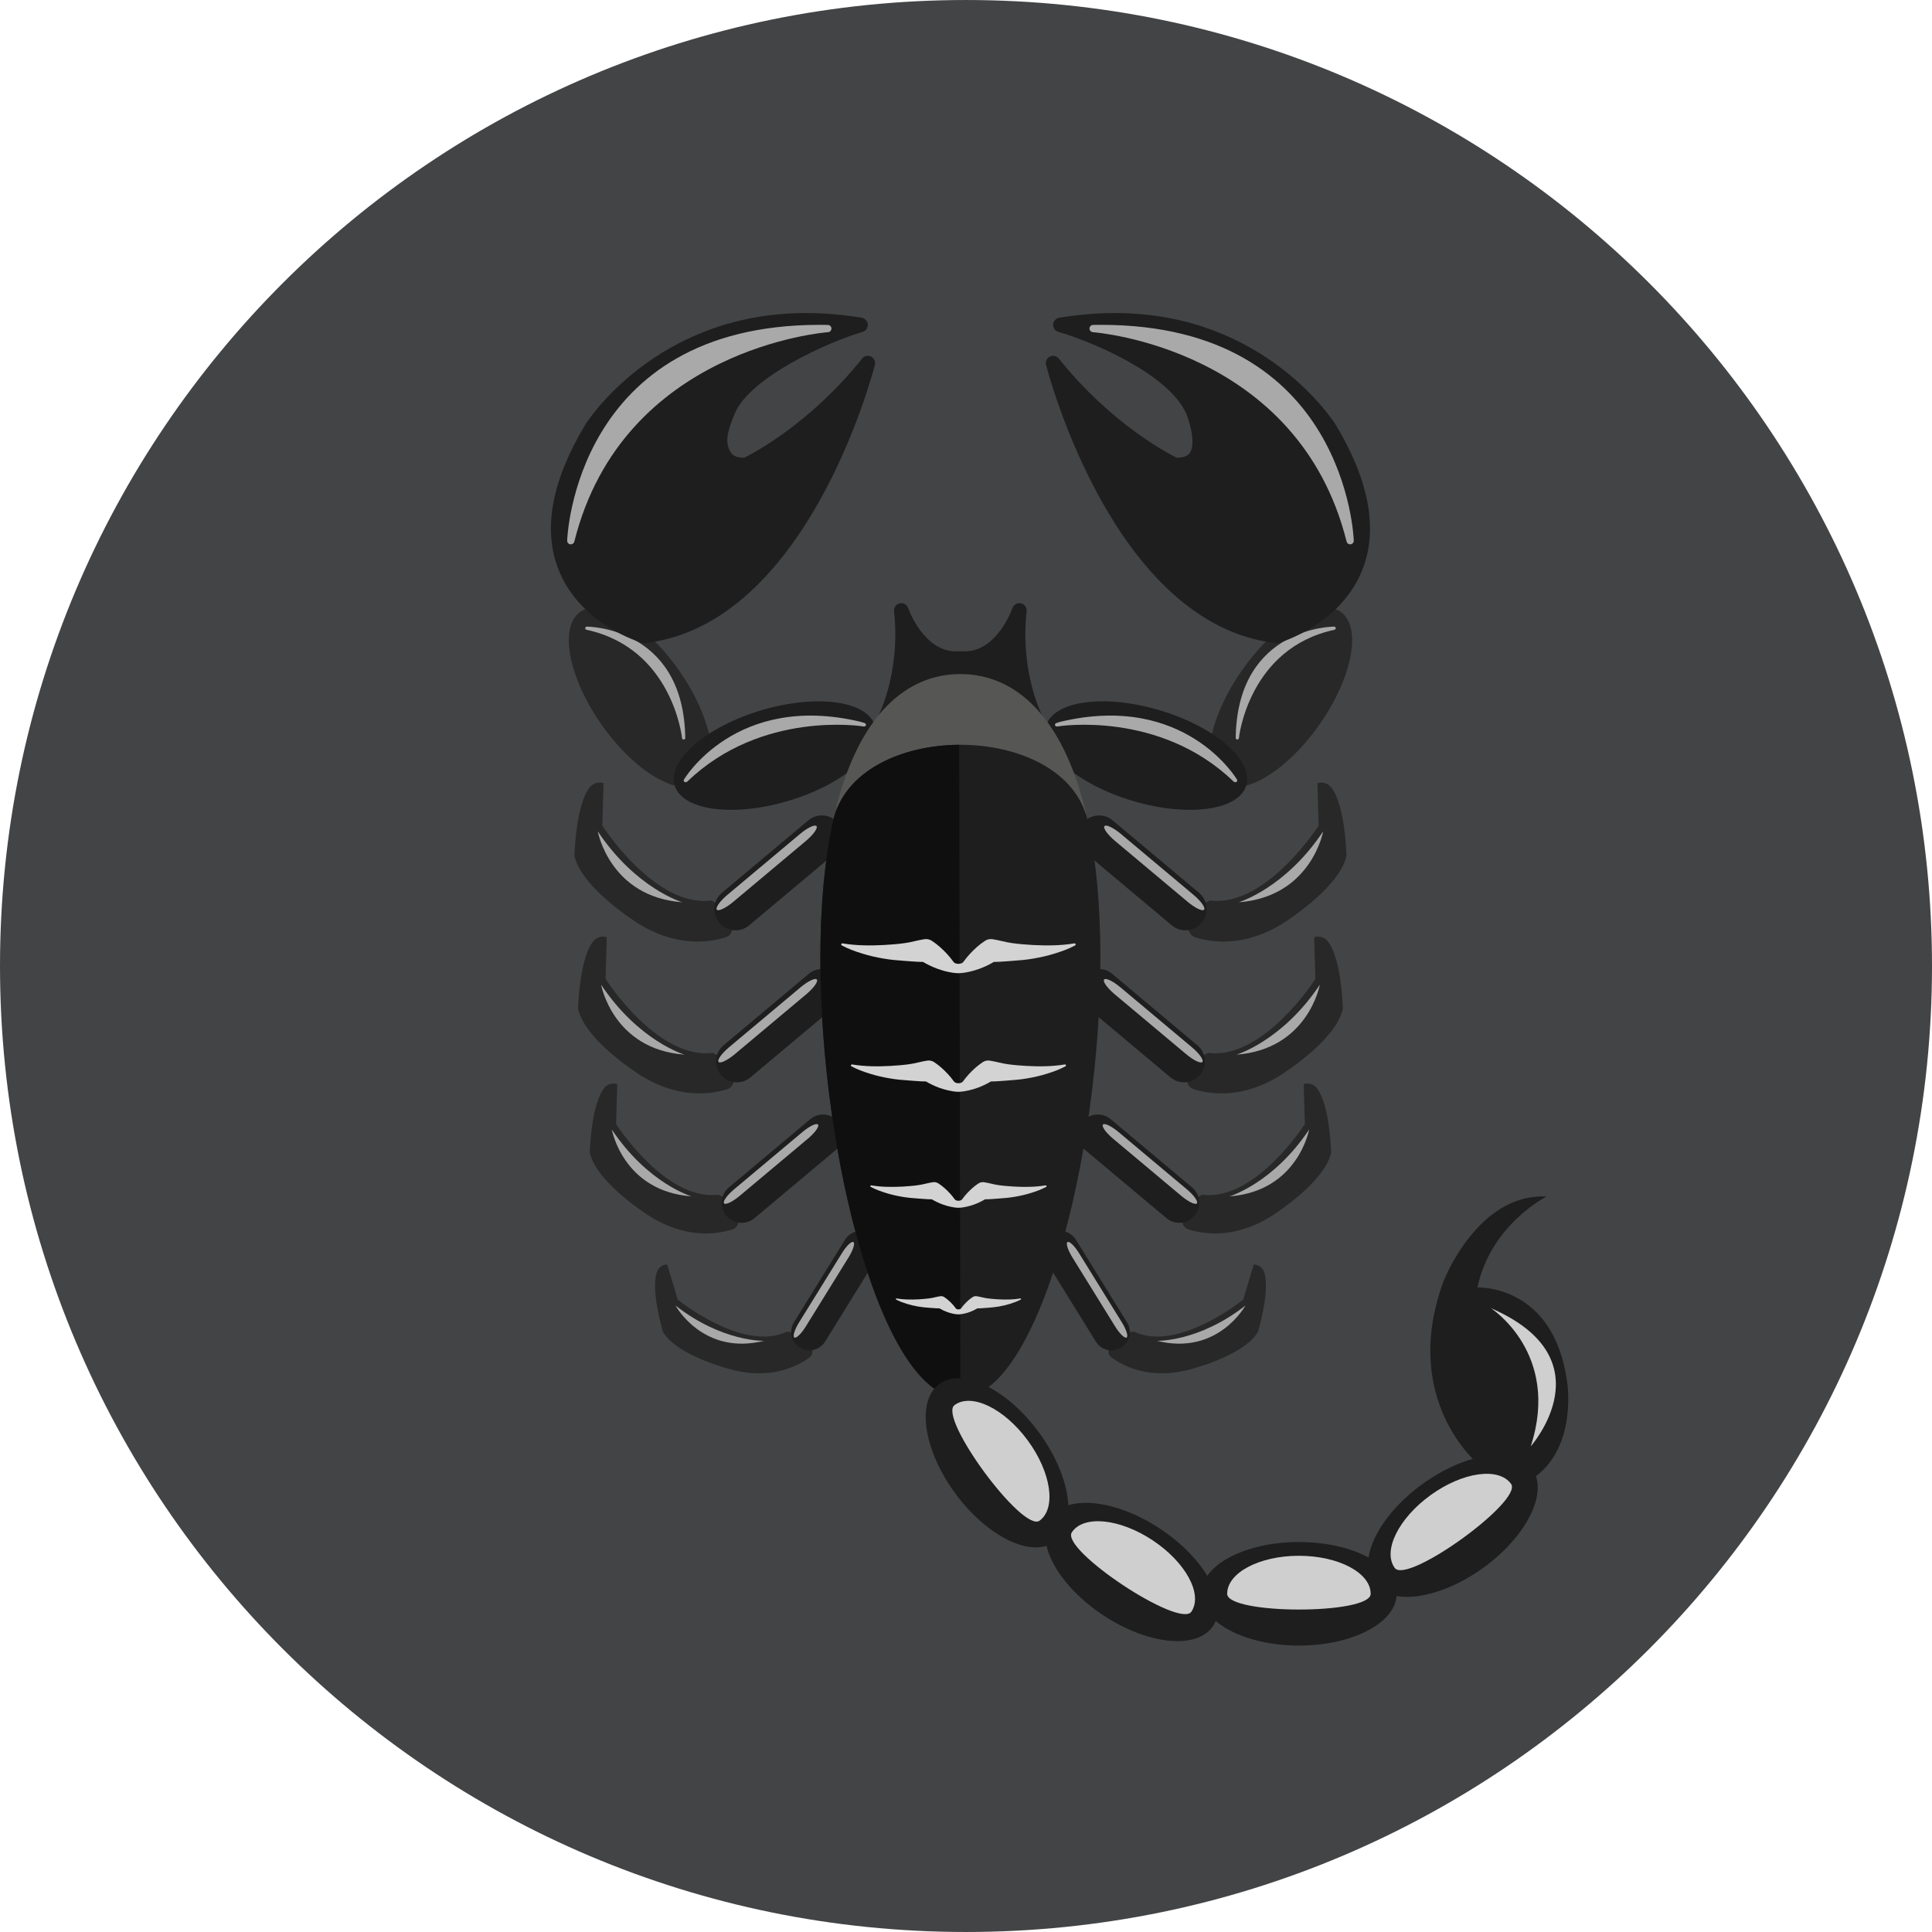
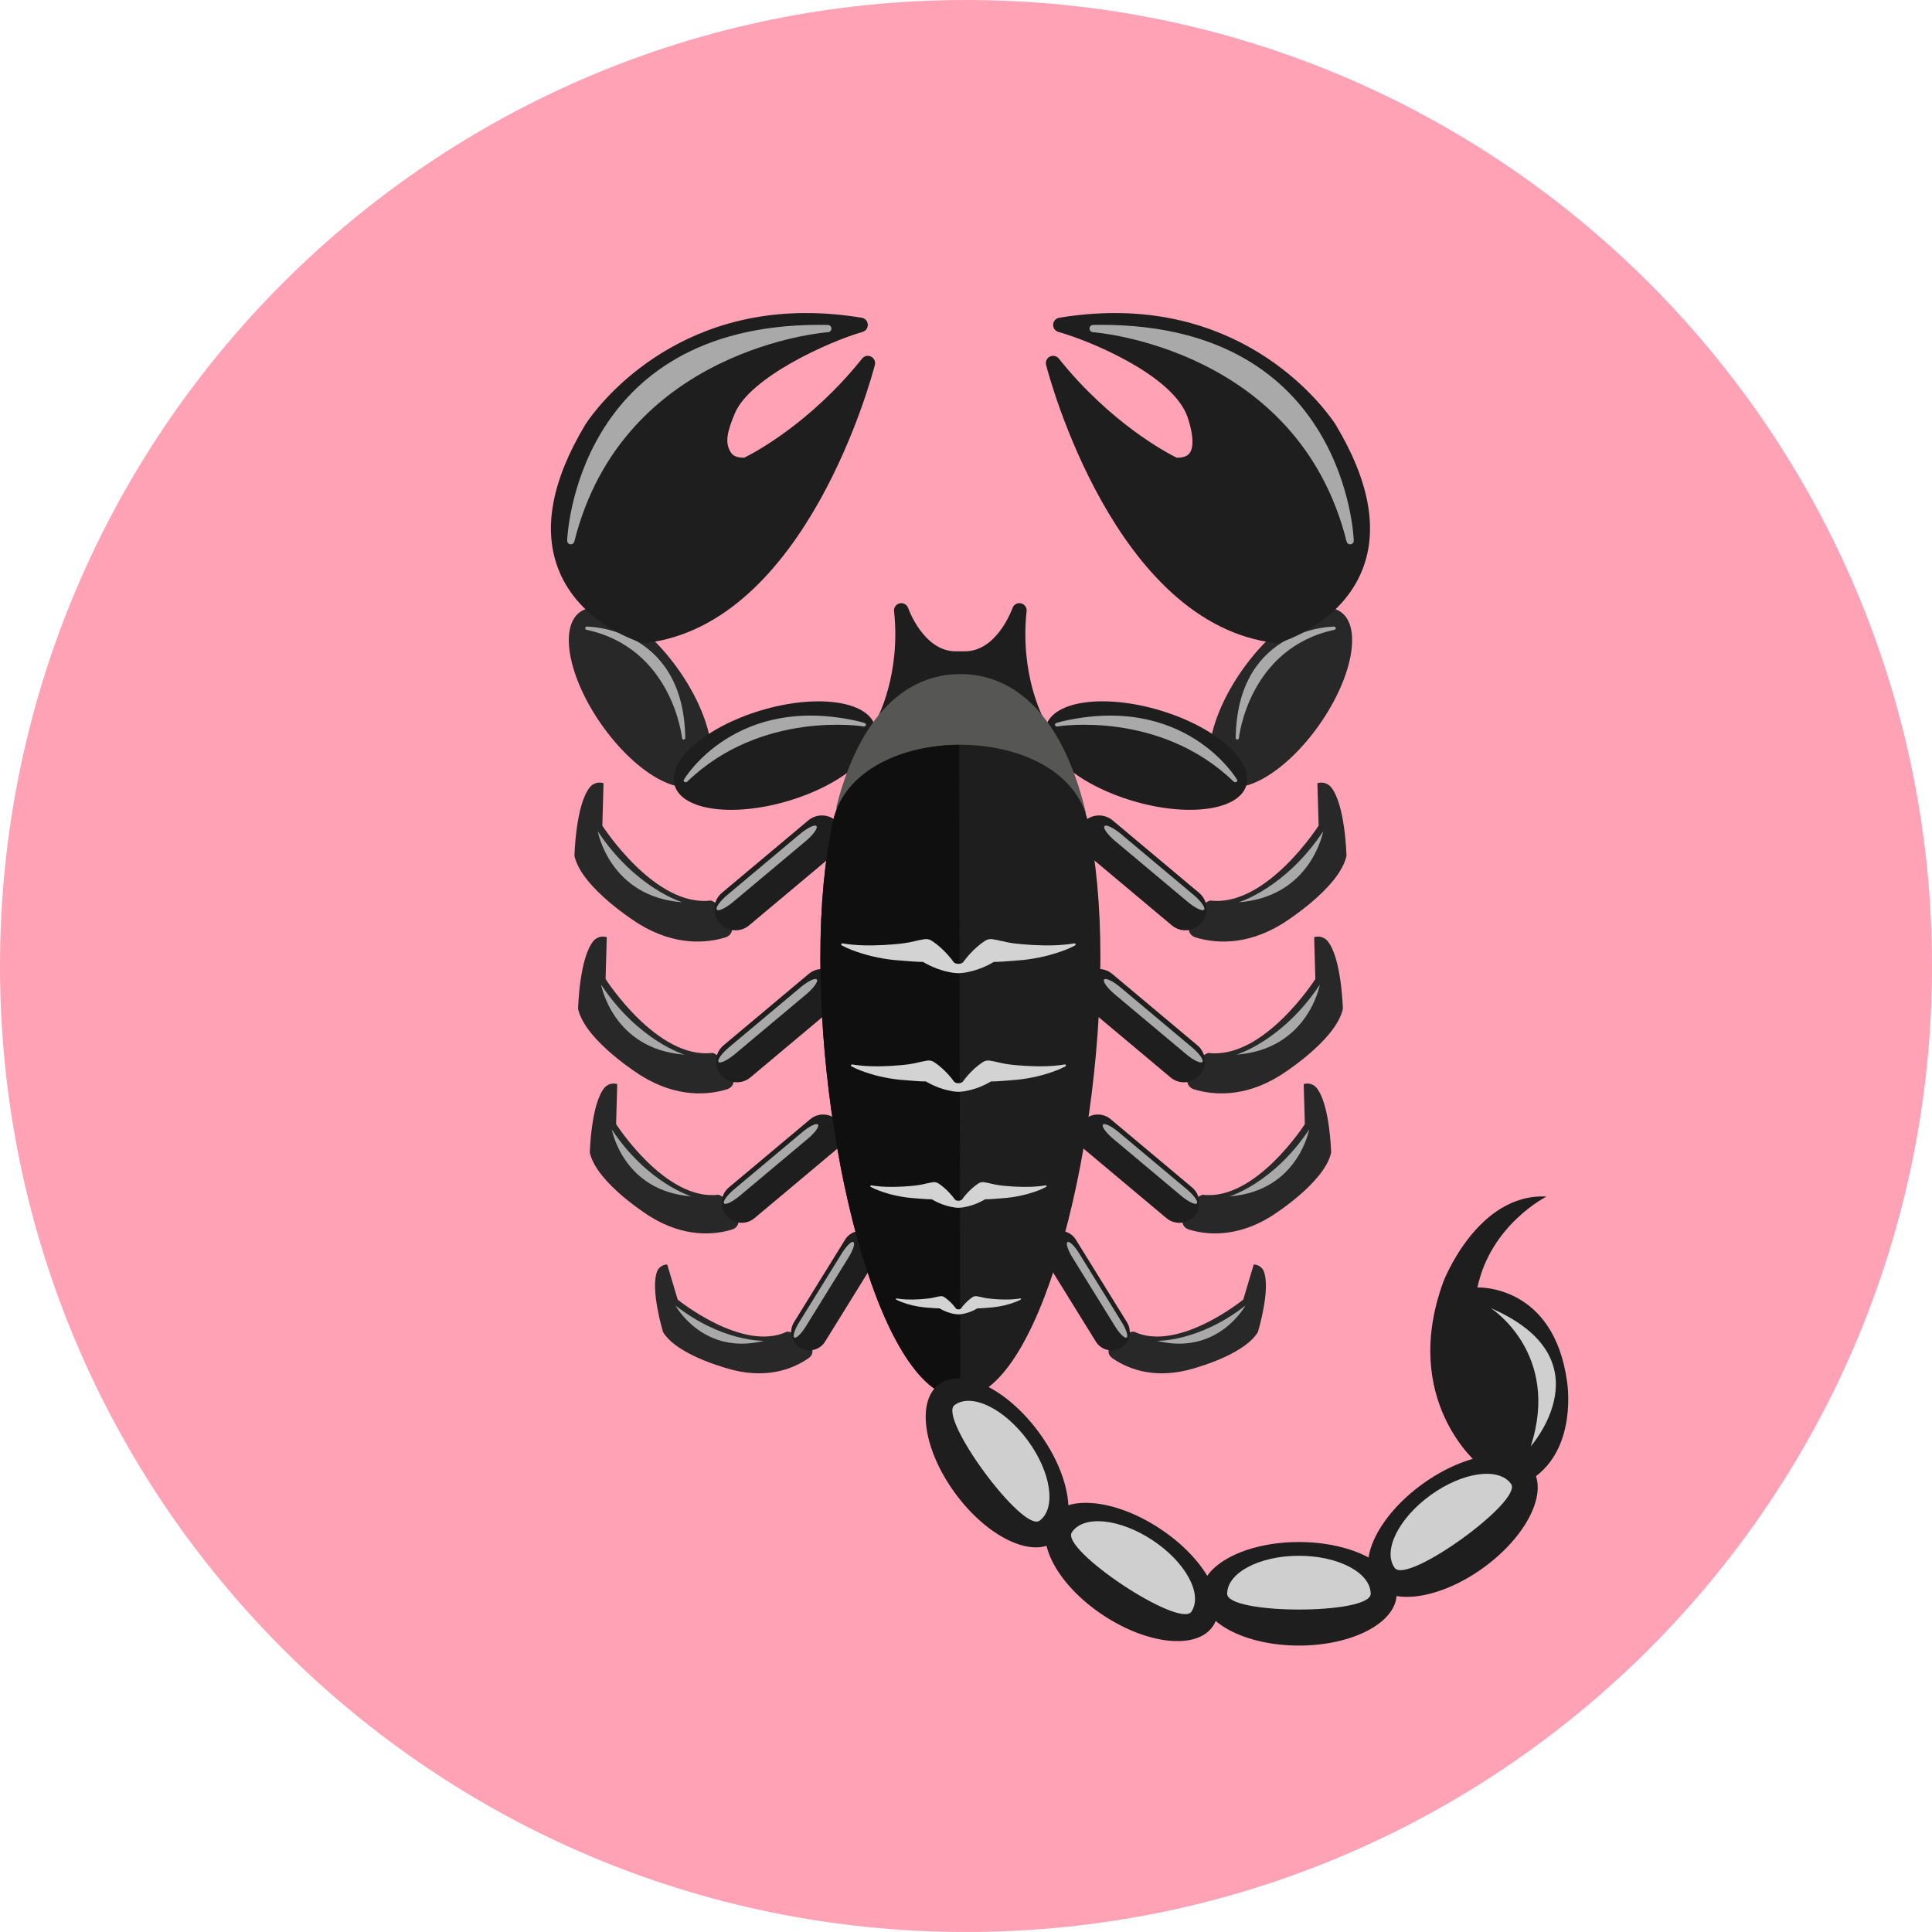
<svg xmlns="http://www.w3.org/2000/svg" height="800px" width="800px" version="1.1" id="Layer_1" viewBox="0 0 496.158 496.158" xml:space="preserve" fill="#000000">
  <g id="SVGRepo_bgCarrier" stroke-width="0" />
  <g id="SVGRepo_tracerCarrier" stroke-linecap="round" stroke-linejoin="round" />
  <g id="SVGRepo_iconCarrier">
-     <path style="fill:#434445;" d="M248.082,0.003C111.07,0.003,0,111.063,0,248.085c0,137.001,111.07,248.07,248.082,248.07 c137.006,0,248.076-111.069,248.076-248.07C496.158,111.062,385.088,0.003,248.082,0.003z" />
+     <path style="fill:#ffa2b6;" d="M248.082,0.003C111.07,0.003,0,111.063,0,248.085c0,137.001,111.07,248.07,248.082,248.07 c137.006,0,248.076-111.069,248.076-248.07C496.158,111.062,385.088,0.003,248.082,0.003z" />
    <path style="fill:#282828;" d="M344.312,157.14c-5.491-3.849-16.838,2.863-25.344,14.994c-8.506,12.127-10.953,25.083-5.461,28.931 c5.492,3.85,16.838-2.863,25.343-14.991C347.356,173.946,349.801,160.99,344.312,157.14z" />
    <path style="fill:#A9A9A9;" d="M343.024,161.293c-0.019-0.209-0.192-0.369-0.401-0.369c-0.243-0.003-24.346,0.061-25.26,27.641 c-0.009,0.311-0.016,0.623-0.021,0.94c-0.002,0.221,0.168,0.404,0.387,0.417c0.221,0.011,0.41-0.152,0.432-0.371 c0.02-0.231,2.516-23.075,24.545-27.817c0.184-0.042,0.316-0.202,0.324-0.388C343.025,161.329,343.027,161.311,343.024,161.293z" />
    <path style="fill:#1E1E1E;" d="M343.033,109.093c-0.175-0.288-17.908-28.701-56.699-28.701c-4.635,0-9.453,0.407-14.316,1.209 c-0.86,0.143-1.51,0.864-1.559,1.736c-0.052,0.872,0.51,1.663,1.352,1.903c8.756,2.504,28.189,10.813,32.746,20.818 c0.76,1.669,2.654,7.723,1.054,10.16c-0.218,0.331-0.903,1.378-3.419,1.327c-2.353-1.16-16.93-8.776-30.277-25.46 c-0.551-0.691-1.509-0.899-2.295-0.504c-0.787,0.393-1.193,1.283-0.975,2.136c0.701,2.721,17.609,66.678,59.037,71.439 c0.07,0.008,0.142,0.012,0.213,0.012c0.175,0,0.35-0.025,0.518-0.074c0.65-0.187,15.949-4.755,21.487-18.848 C353.951,135.939,351.642,123.442,343.033,109.093z" />
    <path style="fill:#A9A9A9;" d="M282.853,83.424c-0.706,0-1.42,0.007-2.142,0.021c-0.5,0.01-0.905,0.412-0.915,0.913 c-0.012,0.499,0.373,0.92,0.873,0.953c0.525,0.034,52.71,3.992,65.154,53.776c0.105,0.42,0.483,0.708,0.906,0.708 c0.041,0,0.082-0.003,0.125-0.008c0.473-0.064,0.82-0.472,0.81-0.947C347.652,138.286,345.699,83.424,282.853,83.424z" />
    <ellipse transform="matrix(-0.9584 -0.2855 0.2855 -0.9584 521.0702 464.0537)" style="fill:#1E1E1E;" cx="294.36" cy="194.046" rx="26.824" ry="12.142" />
    <path style="fill:#A9A9A9;" d="M317.713,200.275c-0.112-0.252-13.402-22.499-45.295-14.935c-0.387,0.093-0.76,0.232-1.145,0.355 c-0.268,0.086-0.41,0.335-0.324,0.565c0.089,0.231,0.375,0.362,0.652,0.297c0.289-0.072,26.216-4.147,45.169,14.126 c0.161,0.154,0.396,0.248,0.622,0.18c0.021-0.009,0.044-0.016,0.063-0.029C317.701,200.733,317.812,200.491,317.713,200.275z" />
    <path style="fill:#282828;" d="M341.749,202.06c0,0-1.244-1.557-3.424-0.934l0.312,10.897c0,0-13.393,20.963-27.789,19.247 c-0.491-0.059-3.637,1.914-4.736,3.981c-1.1,2.066-1.51,4.762,1.023,5.522c4.594,1.38,12.731,2.286,22.162-3.534 c0,0,14.633-9.028,16.5-17.435C345.797,219.806,345.484,206.419,341.749,202.06z" />
    <path style="fill:#A9A9A9;" d="M318.088,231.714c18.68-1.401,21.715-18.212,21.715-18.212 C329.996,228.212,318.088,231.714,318.088,231.714z" />
    <path style="fill:#1E1E1E;" d="M307.933,229.29l-22.188-18.603c-2.305-1.933-5.742-1.631-7.676,0.676 c-1.932,2.305-1.631,5.74,0.676,7.674l22.188,18.602c2.305,1.934,5.742,1.632,7.674-0.674 C310.539,234.66,310.238,231.225,307.933,229.29z" />
    <path style="fill:#A9A9A9;" d="M306.486,229.783l-18.596-15.59c-1.93-1.62-3.835-2.532-4.251-2.036 c-0.416,0.495,0.813,2.211,2.745,3.831l18.594,15.589c1.934,1.621,3.838,2.533,4.25,2.036 C309.644,233.117,308.418,231.404,306.486,229.783z" />
    <path style="fill:#282828;" d="M340.869,241.592c0,0-1.227-1.536-3.376-0.921l0.306,10.749c0,0-13.21,20.68-27.413,18.986 c-0.483-0.058-3.587,1.889-4.67,3.928c-1.085,2.039-1.489,4.698,1.009,5.448c4.531,1.361,12.56,2.254,21.863-3.486 c0,0,14.433-8.906,16.275-17.199C344.863,259.097,344.555,245.892,340.869,241.592z" />
    <path style="fill:#A9A9A9;" d="M317.529,270.845c18.426-1.381,21.42-17.966,21.42-17.966 C329.275,267.39,317.529,270.845,317.529,270.845z" />
    <path style="fill:#1E1E1E;" d="M307.511,268.454l-21.886-18.352c-2.275-1.907-5.666-1.609-7.574,0.667 c-1.904,2.274-1.607,5.664,0.667,7.571l21.887,18.35c2.274,1.907,5.664,1.61,7.57-0.665 C310.084,273.75,309.785,270.361,307.511,268.454z" />
    <path style="fill:#A9A9A9;" d="M306.084,268.939L287.74,253.56c-1.904-1.598-3.783-2.498-4.193-2.009 c-0.41,0.49,0.803,2.181,2.709,3.779l18.342,15.378c1.906,1.599,3.785,2.498,4.192,2.008 C309.199,272.228,307.988,270.538,306.084,268.939z" />
    <path style="fill:#282828;" d="M338.033,279.285c0,0-1.172-1.468-3.227-0.88l0.293,10.273c0,0-12.627,19.764-26.201,18.146 c-0.461-0.055-3.428,1.806-4.463,3.754c-1.038,1.948-1.425,4.489,0.965,5.207c4.33,1.301,12.002,2.155,20.895-3.332 c0,0,13.795-8.512,15.555-16.438C341.85,296.015,341.556,283.395,338.033,279.285z" />
    <path style="fill:#A9A9A9;" d="M315.725,307.243c17.613-1.322,20.474-17.17,20.474-17.17 C326.953,303.941,315.725,307.243,315.725,307.243z" />
    <path style="fill:#1E1E1E;" d="M306.152,304.958l-20.918-17.54c-2.176-1.822-5.414-1.538-7.238,0.638 c-1.82,2.172-1.538,5.413,0.637,7.236l20.918,17.538c2.174,1.823,5.414,1.539,7.236-0.636 C308.609,310.02,308.324,306.781,306.152,304.958z" />
    <path style="fill:#A9A9A9;" d="M304.787,305.423l-17.531-14.699c-1.819-1.527-3.616-2.388-4.006-1.92 c-0.395,0.468,0.766,2.084,2.586,3.613l17.53,14.697c1.825,1.529,3.62,2.387,4.008,1.92 C307.767,308.566,306.609,306.951,304.787,305.423z" />
    <path style="fill:#282828;" d="M324.529,326.425c0,0-0.6-1.612-2.557-1.691l-2.692,9.018c0,0-16.654,13.563-27.991,8.258 c-0.389-0.181-3.499,0.586-4.961,1.984c-1.463,1.395-2.528,3.495-0.654,4.803c3.391,2.376,9.816,5.319,19.123,3.102 c0,0,14.439-3.443,18.249-9.83C323.046,342.07,326.413,331.011,324.529,326.425z" />
    <path style="fill:#A9A9A9;" d="M297.105,344.335c15.693,3.905,22.731-9.056,22.731-9.056 C307.814,344.686,297.105,344.335,297.105,344.335z" />
    <path style="fill:#1E1E1E;" d="M289.435,339.599l-13.154-21.258c-1.372-2.208-4.27-2.891-6.48-1.522 c-2.207,1.366-2.893,4.265-1.522,6.475l13.155,21.256c1.367,2.21,4.268,2.892,6.475,1.523 C290.117,344.706,290.8,341.808,289.435,339.599z" />
    <path style="fill:#A9A9A9;" d="M288.113,339.611l-11.027-17.816c-1.141-1.849-2.457-3.113-2.932-2.818 c-0.475,0.292,0.068,2.033,1.213,3.883l11.027,17.814c1.147,1.853,2.461,3.115,2.933,2.82 C289.802,343.2,289.262,341.463,288.113,339.611z" />
    <path style="fill:#282828;" d="M174.351,172.134c-8.506-12.131-19.854-18.843-25.344-14.994c-5.489,3.851-3.045,16.807,5.461,28.934 c8.505,12.128,19.852,18.841,25.344,14.991C185.303,197.216,182.857,184.261,174.351,172.134z" />
    <path style="fill:#A9A9A9;" d="M175.957,188.565c-0.914-27.58-25.018-27.644-25.26-27.641c-0.211,0-0.383,0.16-0.401,0.369 c-0.004,0.018-0.003,0.036-0.005,0.054c0.006,0.186,0.139,0.346,0.324,0.388c22.029,4.742,24.523,27.586,24.544,27.817 c0.022,0.218,0.212,0.381,0.433,0.371c0.219-0.013,0.389-0.196,0.387-0.417C175.973,189.188,175.965,188.876,175.957,188.565z" />
    <path style="fill:#1E1E1E;" d="M223.701,91.58c-0.787-0.395-1.744-0.187-2.295,0.504c-13.348,16.685-27.925,24.301-30.277,25.46 c-2.516,0.052-3.203-0.996-3.42-1.327c-1.602-2.437-1.041-5.232,1.055-10.16c3.904-9.173,23.99-18.314,32.746-20.818 c0.842-0.24,1.402-1.031,1.352-1.903c-0.049-0.873-0.698-1.594-1.56-1.736c-4.863-0.803-9.681-1.209-14.315-1.209 c-38.792,0-56.524,28.414-56.699,28.701c-8.611,14.349-10.918,26.846-6.867,37.154c5.539,14.093,20.838,18.661,21.487,18.848 c0.168,0.049,0.343,0.074,0.519,0.074c0.07,0,0.142-0.004,0.213-0.012c41.428-4.762,58.336-68.718,59.036-71.439 C224.893,92.864,224.486,91.974,223.701,91.58z" />
    <path style="fill:#A9A9A9;" d="M212.607,83.445c-0.723-0.014-1.436-0.021-2.141-0.021c-62.846,0-64.799,54.862-64.813,55.416 c-0.01,0.475,0.338,0.883,0.811,0.947c0.041,0.005,0.084,0.008,0.124,0.008c0.423,0,0.801-0.288,0.906-0.708 c12.444-49.785,64.63-53.743,65.155-53.776c0.499-0.033,0.885-0.454,0.873-0.953C213.513,83.857,213.107,83.454,212.607,83.445z" />
    <ellipse transform="matrix(-0.2855 -0.9584 0.9584 -0.2855 69.8073 440.1436)" style="fill:#1E1E1E;" cx="198.975" cy="194.05" rx="12.14" ry="26.826" />
    <path style="fill:#A9A9A9;" d="M222.047,185.695c-0.386-0.123-0.758-0.262-1.145-0.355c-31.895-7.563-45.184,14.683-45.297,14.935 c-0.098,0.216,0.014,0.458,0.258,0.559c0.021,0.013,0.042,0.02,0.064,0.029c0.226,0.068,0.461-0.025,0.621-0.18 c18.953-18.273,44.881-14.198,45.169-14.126c0.277,0.065,0.563-0.065,0.653-0.297C222.457,186.03,222.314,185.781,222.047,185.695z" />
    <path style="fill:#282828;" d="M187.208,235.251c-1.101-2.067-4.245-4.04-4.735-3.981c-14.396,1.716-27.789-19.247-27.789-19.247 l0.312-10.897c-2.181-0.623-3.425,0.934-3.425,0.934c-3.736,4.359-4.047,17.746-4.047,17.746c1.867,8.406,16.5,17.435,16.5,17.435 c9.43,5.819,17.568,4.914,22.161,3.534C188.719,240.013,188.308,237.318,187.208,235.251z" />
    <path style="fill:#A9A9A9;" d="M153.517,213.501c0,0,3.035,16.812,21.715,18.212C175.232,231.714,163.324,228.212,153.517,213.501z" />
    <path style="fill:#1E1E1E;" d="M215.251,211.364c-1.933-2.307-5.37-2.609-7.677-0.676l-22.187,18.603 c-2.306,1.934-2.607,5.37-0.673,7.675c1.932,2.306,5.368,2.608,7.674,0.674l22.188-18.602 C216.882,217.104,217.183,213.668,215.251,211.364z" />
    <path style="fill:#A9A9A9;" d="M209.68,212.157c-0.416-0.496-2.32,0.416-4.25,2.036l-18.596,15.59 c-1.932,1.622-3.16,3.334-2.744,3.83c0.412,0.497,2.317-0.415,4.251-2.036l18.594-15.589 C208.867,214.368,210.096,212.652,209.68,212.157z" />
    <path style="fill:#282828;" d="M187.603,274.333c-1.084-2.039-4.187-3.985-4.67-3.928c-14.203,1.693-27.414-18.986-27.414-18.986 l0.307-10.749c-2.148-0.615-3.376,0.921-3.376,0.921c-3.685,4.299-3.993,17.504-3.993,17.504 c1.842,8.293,16.275,17.199,16.275,17.199c9.303,5.74,17.331,4.847,21.863,3.486C189.094,279.032,188.689,276.372,187.603,274.333z" />
    <path style="fill:#A9A9A9;" d="M154.371,252.878c0,0,2.992,16.585,21.42,17.966C175.791,270.845,164.045,267.39,154.371,252.878z" />
    <path style="fill:#1E1E1E;" d="M215.269,250.769c-1.908-2.275-5.299-2.573-7.574-0.667l-21.887,18.352 c-2.275,1.907-2.572,5.296-0.664,7.571c1.906,2.275,5.296,2.572,7.57,0.665l21.887-18.35 C216.877,256.433,217.174,253.043,215.269,250.769z" />
    <path style="fill:#A9A9A9;" d="M209.773,251.552c-0.411-0.489-2.289,0.411-4.193,2.009l-18.345,15.379 c-1.904,1.599-3.116,3.289-2.705,3.778c0.407,0.49,2.285-0.41,4.191-2.008l18.343-15.378 C208.971,253.733,210.183,252.041,209.773,251.552z" />
    <path style="fill:#282828;" d="M188.885,310.578c-1.037-1.949-4.002-3.809-4.465-3.754c-13.573,1.618-26.2-18.146-26.2-18.146 l0.294-10.273c-2.057-0.587-3.227,0.88-3.227,0.88c-3.523,4.11-3.816,16.73-3.816,16.73c1.76,7.926,15.555,16.438,15.555,16.438 c8.893,5.487,16.563,4.633,20.895,3.332C190.308,315.067,189.922,312.526,188.885,310.578z" />
    <path style="fill:#A9A9A9;" d="M157.121,290.073c0,0,2.861,15.849,20.473,17.17C177.594,307.243,166.367,303.941,157.121,290.073z" />
    <path style="fill:#1E1E1E;" d="M215.324,288.057c-1.824-2.175-5.064-2.46-7.238-0.638l-20.918,17.54 c-2.173,1.823-2.457,5.062-0.635,7.235c1.822,2.175,5.063,2.459,7.236,0.636l20.918-17.538 C216.861,293.469,217.144,290.229,215.324,288.057z" />
    <path style="fill:#A9A9A9;" d="M210.07,288.804c-0.391-0.468-2.188,0.393-4.006,1.92l-17.532,14.699 c-1.823,1.528-2.979,3.143-2.587,3.611c0.389,0.467,2.184-0.391,4.008-1.92l17.531-14.697 C209.305,290.889,210.465,289.272,210.07,288.804z" />
    <path style="fill:#282828;" d="M206.991,343.994c-1.462-1.398-4.571-2.165-4.96-1.984c-11.338,5.305-27.992-8.258-27.992-8.258 l-2.692-9.018c-1.958,0.08-2.556,1.691-2.556,1.691c-1.885,4.586,1.483,15.645,1.483,15.645c3.808,6.387,18.249,9.83,18.249,9.83 c9.307,2.217,15.731-0.726,19.123-3.102C209.519,347.489,208.454,345.389,206.991,343.994z" />
    <path style="fill:#A9A9A9;" d="M173.482,335.279c0,0,7.038,12.961,22.731,9.056C196.214,344.335,185.506,344.686,173.482,335.279z" />
    <path style="fill:#1E1E1E;" d="M223.517,316.819c-2.211-1.369-5.107-0.686-6.479,1.522l-13.154,21.258 c-1.365,2.209-0.682,5.107,1.526,6.474c2.208,1.369,5.108,0.687,6.474-1.523l13.156-21.256 C226.411,321.083,225.725,318.185,223.517,316.819z" />
    <path style="fill:#A9A9A9;" d="M219.166,318.977c-0.475-0.295-1.791,0.969-2.932,2.818l-11.027,17.816 c-1.149,1.853-1.689,3.589-1.215,3.884c0.473,0.295,1.786-0.968,2.934-2.82l11.027-17.814 C219.096,321.01,219.641,319.269,219.166,318.977z" />
    <path style="fill:#1E1E1E;" d="M268.014,184.537c-0.069-0.099-6.133-11.279-4.371-27.574c0.103-0.946-0.523-1.816-1.451-2.023 c-0.928-0.211-1.866,0.32-2.173,1.219c-0.038,0.111-3.909,11.111-12.242,11.111h-2.306c-8.333,0-12.204-11-12.242-11.111 c-0.307-0.899-1.246-1.43-2.173-1.219c-0.929,0.207-1.554,1.077-1.452,2.023c1.763,16.294-4.301,27.475-4.371,27.574 c-0.441,0.632-0.45,1.471-0.02,2.112c0.352,0.524,0.938,0.827,1.551,0.827c0.139,0,0.277-0.016,0.416-0.048l18.707-5.729 c0.283-0.065,1.191-0.065,1.474,0l18.707,5.729c0.139,0.032,0.276,0.048,0.416,0.048c0.612,0,1.198-0.303,1.551-0.827 C268.465,186.007,268.455,185.168,268.014,184.537z" />
    <path style="fill:#565655;" d="M278.791,208.435c-5.91-24.532-18.088-35.328-32.153-35.328c-13.759,0-25.712,10.331-31.757,33.743 C212.199,217.233,281.225,218.542,278.791,208.435z" />
    <path style="fill:#1E1E1E;" d="M279.386,211.053c-5.657-26.383-59.839-26.383-65.495,0c-2.062,9.615-3.211,21.196-3.211,34.904 c0,51.324,16.097,113.011,35.958,113.011c19.86,0,35.958-61.687,35.958-113.011C282.596,232.249,281.447,220.668,279.386,211.053z" />
    <path style="fill:#0F0F0F;" d="M246.334,191.267c-14.857,0.089-29.635,6.684-32.443,19.786c-2.062,9.615-3.211,21.196-3.211,34.904 c0,51.324,16.097,113.011,35.958,113.011L246.334,191.267z" />
    <g>
      <path style="fill:#D3D3D3;" d="M276.209,242.411c-0.059-0.109-0.18-0.163-0.295-0.144l-0.016,0.003 c-3.545,0.597-7.145,0.597-10.657,0.417c-1.761-0.117-3.51-0.226-5.245-0.477c-1.74-0.223-3.435-0.775-5.145-1.02 c-0.68-0.097-1.334,0.066-1.869,0.414l-0.088,0.057c-1.408,0.921-2.663,2.074-3.842,3.341c-0.58,0.65-1.148,1.311-1.666,2.054 c-0.455,0.627-2.039,0.627-2.492,0c-0.519-0.743-1.088-1.404-1.668-2.054c-1.178-1.268-2.434-2.42-3.842-3.341l-0.088-0.057 c-0.534-0.348-1.189-0.511-1.869-0.414c-1.709,0.245-3.404,0.797-5.145,1.02c-1.734,0.251-3.484,0.359-5.244,0.477 c-3.514,0.18-7.113,0.18-10.656-0.417l-0.018-0.003c-0.115-0.019-0.234,0.035-0.293,0.144c-0.075,0.138-0.025,0.309,0.113,0.383 c1.65,0.898,3.402,1.515,5.186,2.07c1.782,0.562,3.61,0.979,5.46,1.294c1.85,0.328,3.722,0.486,5.601,0.614 c1.521,0.084,3.068,0.274,4.604,0.256c1.156,0.684,2.379,1.273,3.674,1.752c0.821,0.284,1.652,0.558,2.535,0.749 c0.875,0.207,1.783,0.362,2.771,0.398c0.043,0.001,0.082-0.01,0.125-0.025c0.041,0.015,0.082,0.026,0.123,0.025 c0.989-0.037,1.897-0.191,2.771-0.398c0.883-0.191,1.715-0.464,2.535-0.749c1.295-0.479,2.518-1.068,3.674-1.752 c1.536,0.019,3.083-0.171,4.604-0.256c1.879-0.128,3.751-0.287,5.601-0.614c1.85-0.315,3.678-0.732,5.459-1.294 c1.785-0.555,3.536-1.172,5.187-2.07C276.233,242.72,276.283,242.549,276.209,242.411z" />
      <path style="fill:#D3D3D3;" d="M273.722,273.492c-0.056-0.1-0.164-0.15-0.271-0.132l-0.014,0.003 c-3.253,0.548-6.553,0.548-9.776,0.382c-1.614-0.107-3.22-0.208-4.81-0.438c-1.597-0.204-3.151-0.711-4.72-0.935 c-0.624-0.09-1.226,0.06-1.715,0.378l-0.081,0.053c-1.291,0.845-2.443,1.902-3.523,3.065c-0.533,0.597-1.055,1.202-1.529,1.884 c-0.418,0.575-1.869,0.575-2.287,0c-0.475-0.682-0.996-1.287-1.529-1.884c-1.079-1.163-2.232-2.22-3.523-3.065l-0.08-0.053 c-0.489-0.319-1.092-0.468-1.715-0.378c-1.567,0.224-3.123,0.731-4.717,0.935c-1.594,0.23-3.197,0.33-4.813,0.438 c-3.222,0.166-6.523,0.166-9.773-0.382l-0.018-0.003c-0.104-0.018-0.215,0.033-0.268,0.132c-0.07,0.126-0.023,0.284,0.102,0.351 c1.514,0.824,3.121,1.391,4.758,1.899c1.635,0.515,3.313,0.897,5.009,1.187c1.696,0.301,3.413,0.446,5.138,0.563 c1.395,0.078,2.813,0.252,4.223,0.234c1.06,0.628,2.182,1.169,3.369,1.608c0.754,0.26,1.518,0.511,2.326,0.686 c0.803,0.19,1.636,0.333,2.543,0.366c0.037,0,0.074-0.01,0.113-0.022c0.037,0.013,0.074,0.023,0.114,0.022 c0.905-0.034,1.74-0.176,2.541-0.366c0.81-0.175,1.573-0.426,2.326-0.686c1.188-0.439,2.31-0.98,3.369-1.608 c1.41,0.018,2.829-0.156,4.224-0.234c1.723-0.117,3.439-0.263,5.136-0.563c1.698-0.289,3.375-0.671,5.01-1.187 c1.636-0.509,3.243-1.075,4.757-1.899C273.746,273.775,273.789,273.618,273.722,273.492z" />
      <path style="fill:#D3D3D3;" d="M268.746,304.521c-0.047-0.082-0.136-0.123-0.222-0.109l-0.013,0.003 c-2.665,0.449-5.37,0.449-8.012,0.314c-1.322-0.089-2.64-0.171-3.942-0.359c-1.308-0.167-2.583-0.582-3.866-0.767 c-0.514-0.072-1.006,0.049-1.408,0.311l-0.064,0.043c-1.059,0.693-2.003,1.559-2.889,2.512c-0.438,0.488-0.864,0.985-1.252,1.544 c-0.344,0.47-1.533,0.47-1.876,0c-0.389-0.56-0.815-1.056-1.253-1.544c-0.885-0.953-1.83-1.819-2.888-2.512l-0.065-0.043 c-0.401-0.261-0.895-0.383-1.406-0.311c-1.285,0.185-2.56,0.599-3.865,0.767c-1.305,0.188-2.621,0.271-3.945,0.359 c-2.639,0.135-5.346,0.135-8.01-0.314l-0.014-0.003c-0.084-0.014-0.176,0.027-0.22,0.109c-0.058,0.104-0.02,0.232,0.085,0.288 c1.24,0.674,2.557,1.139,3.897,1.557c1.341,0.422,2.716,0.735,4.106,0.972c1.391,0.246,2.797,0.366,4.211,0.461 c1.141,0.064,2.305,0.208,3.459,0.193c0.869,0.514,1.789,0.958,2.763,1.317c0.616,0.214,1.242,0.419,1.906,0.562 c0.656,0.156,1.341,0.273,2.083,0.3c0.033,0.001,0.063-0.008,0.094-0.019c0.03,0.011,0.06,0.02,0.094,0.019 c0.741-0.027,1.426-0.144,2.082-0.3c0.664-0.143,1.289-0.348,1.906-0.562c0.975-0.36,1.894-0.804,2.762-1.317 c1.154,0.014,2.318-0.129,3.461-0.193c1.413-0.095,2.819-0.215,4.21-0.461c1.392-0.237,2.765-0.55,4.106-0.972 c1.34-0.417,2.657-0.882,3.898-1.557C268.766,304.753,268.802,304.625,268.746,304.521z" />
      <path style="fill:#D3D3D3;" d="M262.215,333.533c-0.031-0.059-0.097-0.088-0.157-0.077l-0.009,0.002 c-1.895,0.319-3.818,0.319-5.697,0.222c-0.939-0.063-1.877-0.121-2.804-0.255c-0.931-0.119-1.837-0.415-2.749-0.545 c-0.365-0.052-0.715,0.035-1.001,0.221l-0.046,0.031c-0.754,0.492-1.425,1.108-2.054,1.786c-0.312,0.348-0.615,0.701-0.893,1.098 c-0.242,0.335-1.089,0.335-1.331,0c-0.277-0.397-0.58-0.75-0.893-1.098c-0.629-0.677-1.301-1.294-2.054-1.786l-0.046-0.031 c-0.287-0.186-0.637-0.272-1-0.221c-0.914,0.13-1.82,0.426-2.75,0.545c-0.927,0.134-1.861,0.192-2.805,0.255 c-1.877,0.097-3.801,0.097-5.695-0.222l-0.01-0.002c-0.061-0.011-0.125,0.018-0.155,0.077c-0.042,0.074-0.015,0.166,0.058,0.204 c0.883,0.479,1.819,0.811,2.773,1.107c0.953,0.3,1.932,0.523,2.92,0.691c0.987,0.175,1.988,0.26,2.994,0.329 c0.812,0.045,1.641,0.146,2.461,0.137c0.617,0.366,1.271,0.681,1.965,0.937c0.438,0.152,0.883,0.298,1.355,0.4 c0.467,0.11,0.951,0.193,1.48,0.214c0.023,0,0.044-0.006,0.066-0.014c0.021,0.008,0.041,0.014,0.066,0.014 c0.527-0.021,1.015-0.104,1.481-0.214c0.471-0.102,0.916-0.248,1.354-0.4c0.693-0.256,1.349-0.571,1.965-0.937 c0.821,0.01,1.649-0.092,2.461-0.137c1.005-0.068,2.007-0.153,2.995-0.329c0.988-0.168,1.967-0.391,2.918-0.691 c0.955-0.297,1.891-0.628,2.773-1.107C262.229,333.698,262.255,333.606,262.215,333.533z" />
    </g>
    <path style="fill:#1E1E1E;" d="M266.766,367.803c-8.21-11.165-19.664-16.688-25.582-12.336c-5.914,4.353-4.048,16.931,4.166,28.096 c8.215,11.162,19.669,16.686,25.585,12.332C276.848,391.543,274.984,378.965,266.766,367.803z" />
    <path style="fill:#CFCFCF;" d="M263.92,369.897c-6.028-8.197-14.438-12.253-18.783-9.057c-4.342,3.196,17.5,32.879,21.843,29.682 C271.322,387.327,269.953,378.092,263.92,369.897z" />
    <path style="fill:#1E1E1E;" d="M297.963,392.621c-11.547-7.663-24.201-8.913-28.262-2.792c-4.059,6.12,2.016,17.29,13.566,24.953 c11.551,7.659,24.205,8.91,28.264,2.788C315.59,411.451,309.517,400.28,297.963,392.621z" />
    <path style="fill:#CFCFCF;" d="M296.012,395.566c-8.479-5.626-17.77-6.544-20.752-2.051c-2.979,4.494,27.732,24.864,30.711,20.369 C308.952,409.391,304.492,401.189,296.012,395.566z" />
    <path style="fill:#1E1E1E;" d="M333.582,396.01c-13.857-0.008-25.097,5.941-25.101,13.287c-0.002,7.344,11.233,13.298,25.093,13.304 c13.861,0.003,25.1-5.946,25.102-13.291C358.678,401.967,347.443,396.01,333.582,396.01z" />
    <path style="fill:#CFCFCF;" d="M333.582,399.543c-10.176-0.005-18.428,4.362-18.432,9.755c0,5.392,36.854,5.403,36.854,0.011 C352.006,403.916,343.758,399.544,333.582,399.543z" />
    <path style="fill:#1E1E1E;" d="M393.463,377.174c-4.3-5.952-16.894-4.201-28.129,3.917c-11.236,8.111-16.861,19.516-12.563,25.471 c4.299,5.955,16.893,4.199,28.13-3.914C392.137,394.534,397.762,383.128,393.463,377.174z" />
    <path style="fill:#CFCFCF;" d="M388.057,381.081c-3.158-4.371-12.404-3.084-20.652,2.874c-8.251,5.956-12.383,14.329-9.227,18.703 C361.335,407.028,391.214,385.453,388.057,381.081z" />
    <path style="fill:#1E1E1E;" d="M402.455,354.922c-3.425-25.218-23.037-24.284-23.037-24.284c3.424-16.188,17.746-23.35,17.746-23.35 c-17.746-0.934-26.463,21.792-26.463,21.792c-11.209,30.51,9.029,47.011,9.029,47.011l13.697,3.736 C405.258,372.046,402.455,354.922,402.455,354.922z" />
    <path style="fill:#CFCFCF;" d="M382.842,335.931c0,0,18.057,11.52,10.274,35.492C393.116,371.423,413.04,349.007,382.842,335.931z" />
  </g>
</svg>
